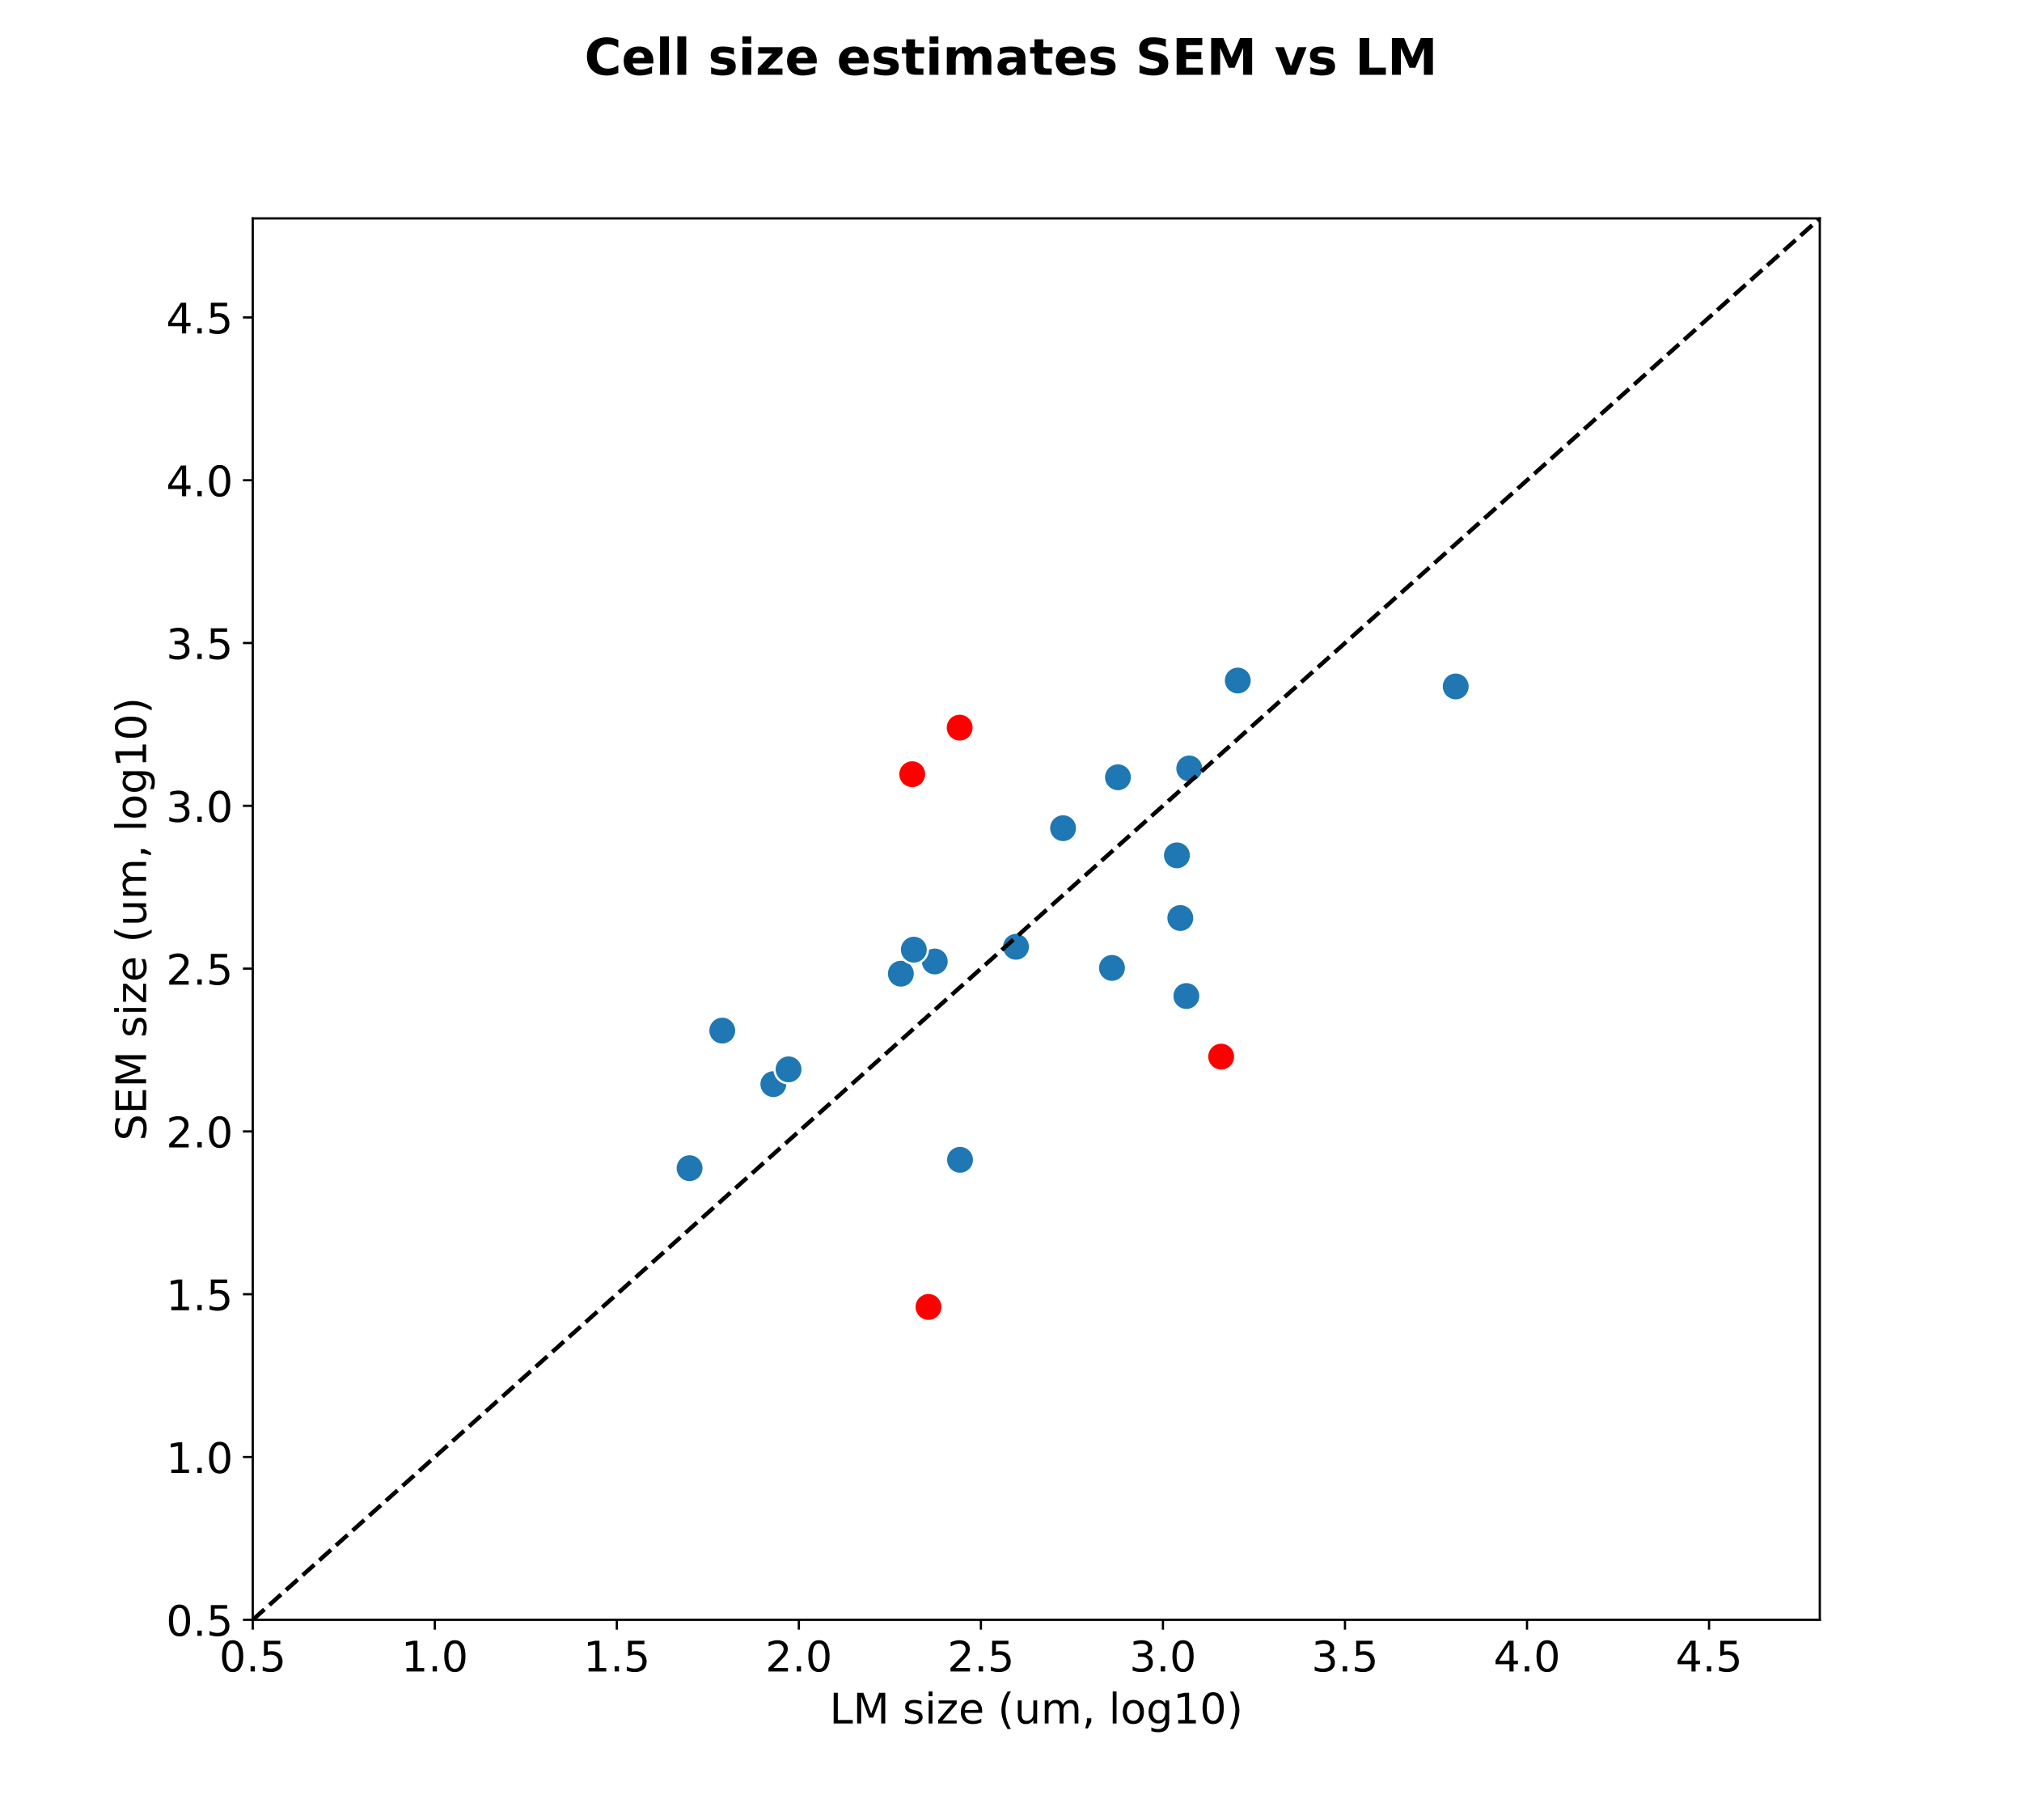
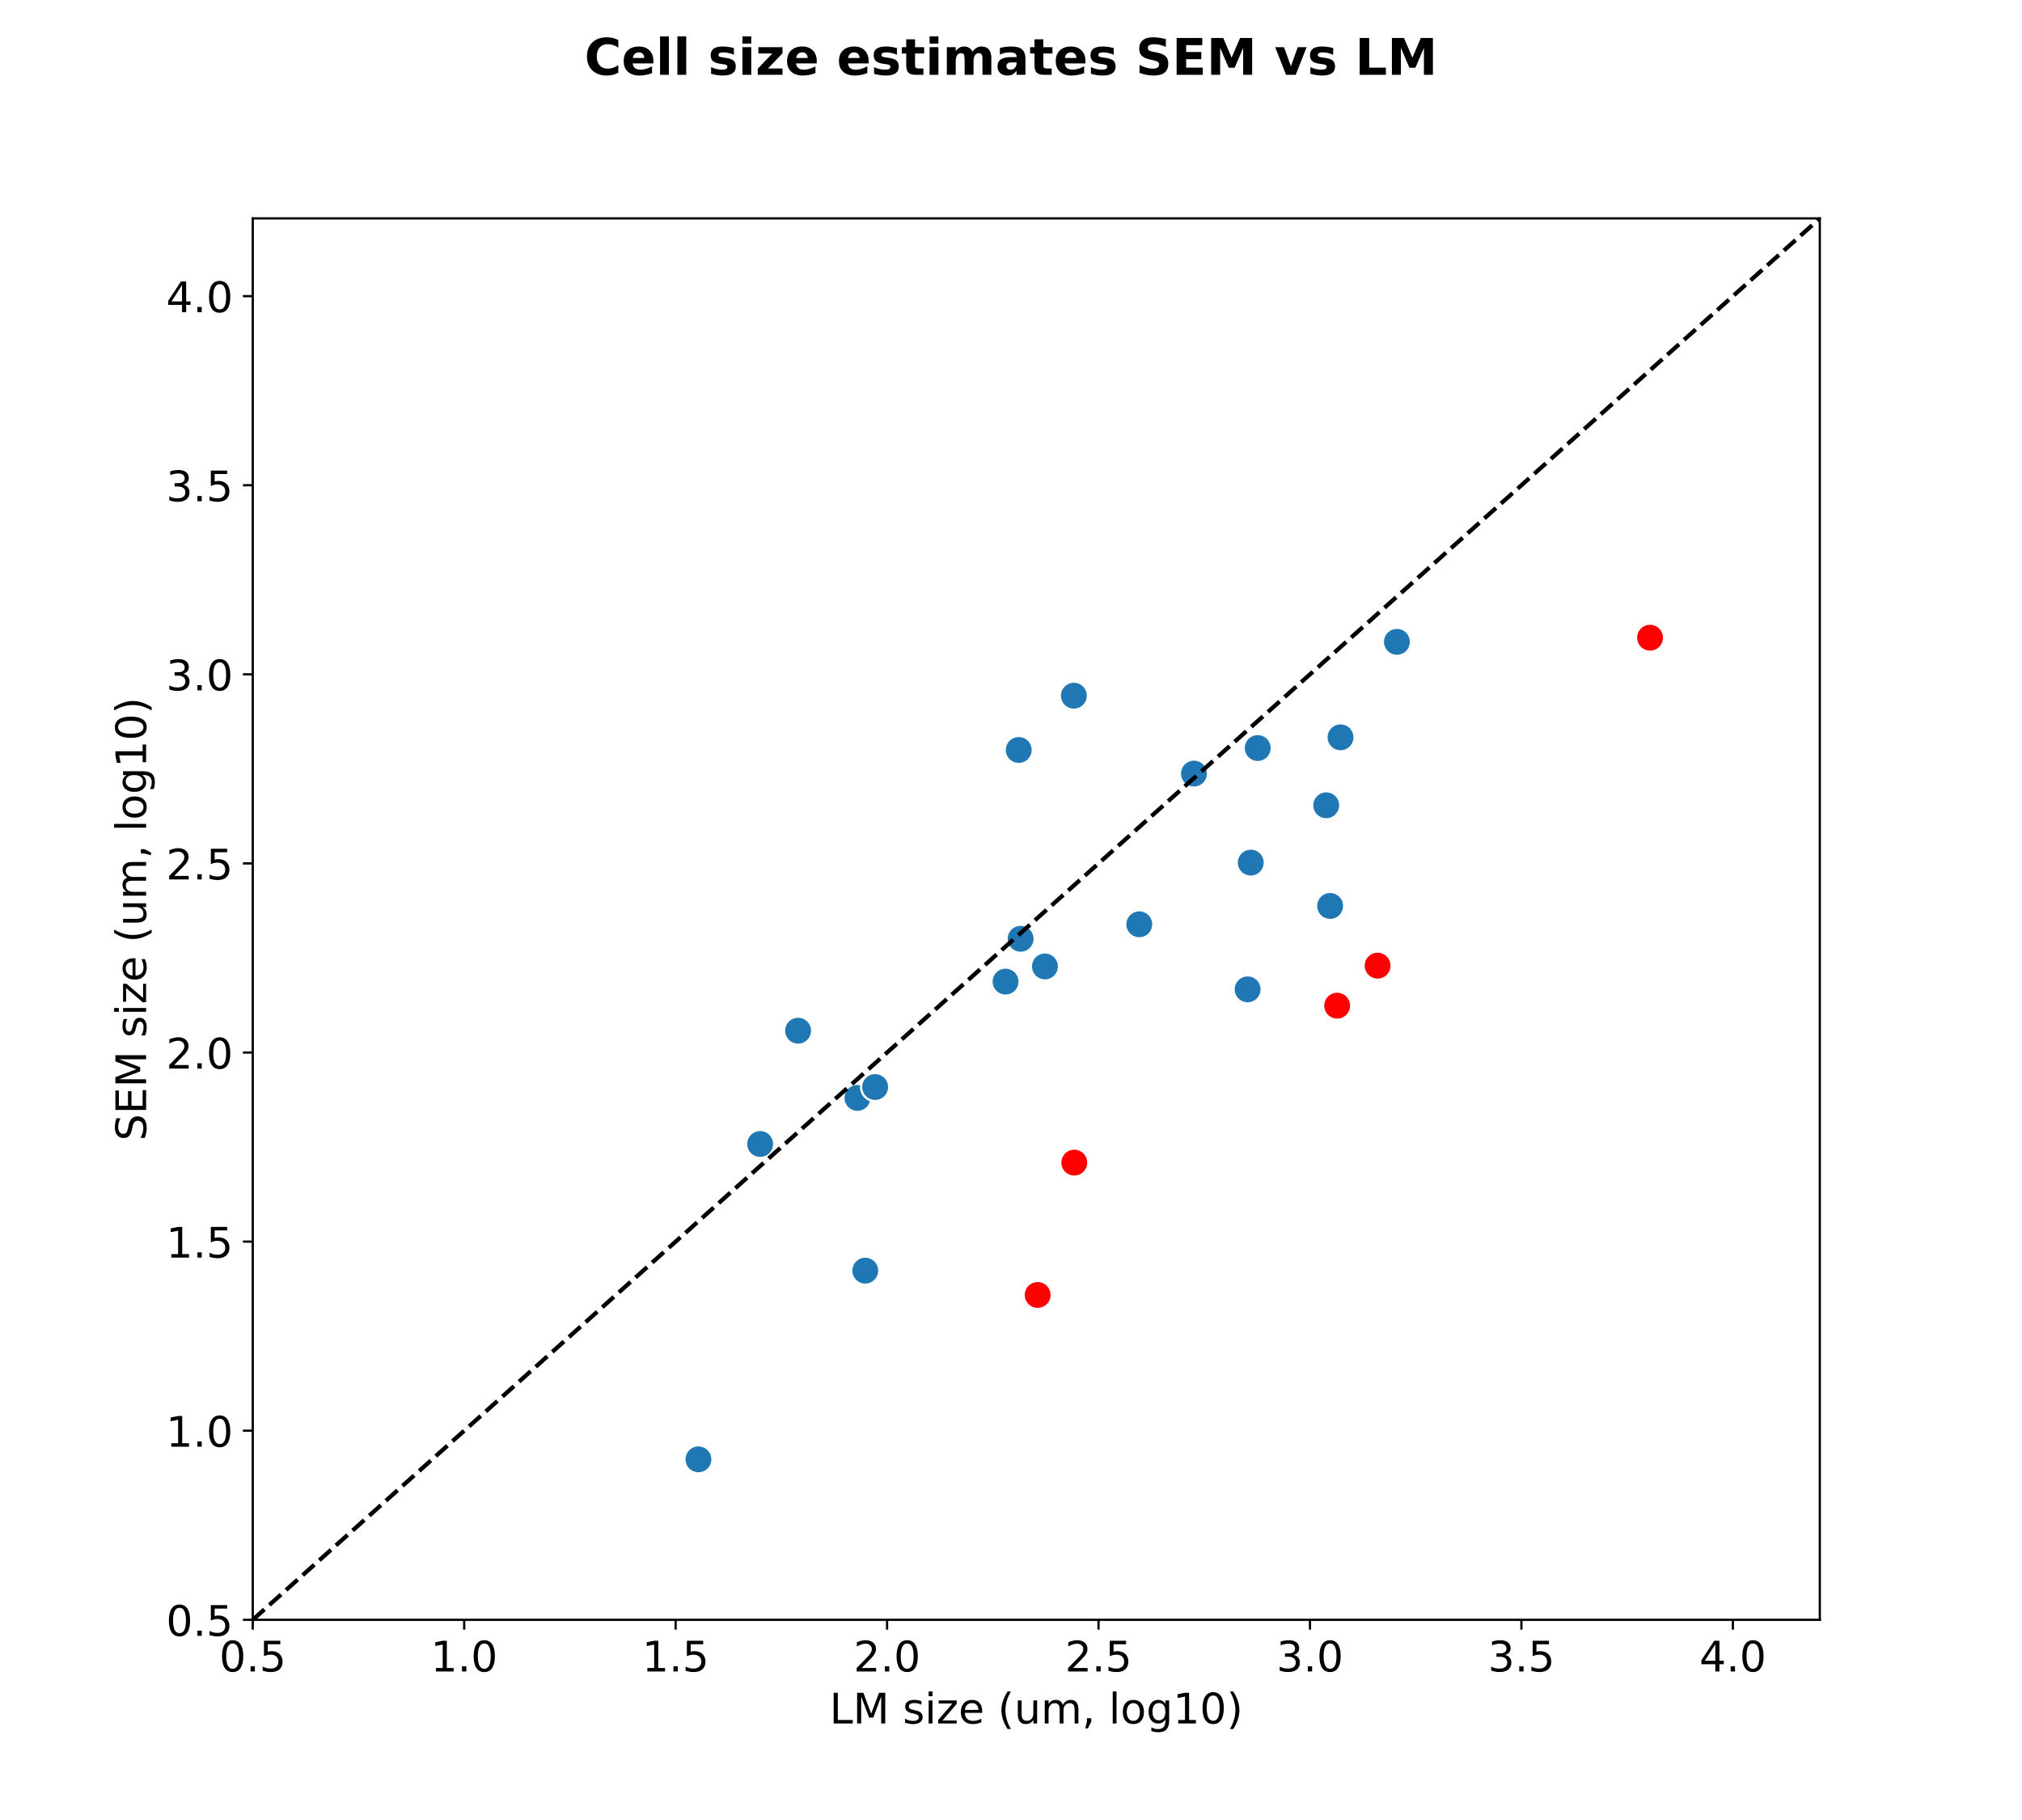
<svg xmlns="http://www.w3.org/2000/svg" xmlns:xlink="http://www.w3.org/1999/xlink" width="720pt" height="648pt" viewBox="0 0 720 648" version="1.1">
  <defs>
    <style type="text/css">*{stroke-linejoin: round; stroke-linecap: butt}</style>
  </defs>
  <g id="figure_1">
    <g id="patch_1">
      <path d="M 0 648  L 720 648  L 720 0  L 0 0  z " style="fill: #ffffff" />
    </g>
    <g id="axes_1">
      <g id="patch_2">
        <path d="M 90 576.72  L 648 576.72  L 648 77.76  L 90 77.76  z " style="fill: #ffffff" />
      </g>
      <g id="PathCollection_1">
        <defs>
-           <path id="m69dee2ffe8" d="M 0 5  C 1.326 5 2.598 4.473 3.536 3.536  C 4.473 2.598 5 1.326 5 0  C 5 -1.326 4.473 -2.598 3.536 -3.536  C 2.598 -4.473 1.326 -5 0 -5  C -1.326 -5 -2.598 -4.473 -3.536 -3.536  C -4.473 -2.598 -5 -1.326 -5 0  C -5 1.326 -4.473 2.598 -3.536 3.536  C -2.598 4.473 -1.326 5 0 5  z " style="stroke: #ffffff; stroke-width: 0.8" />
+           <path id="m8a8ccc64c3" d="M 0 5  C 1.326 5 2.598 4.473 3.536 3.536  C 4.473 2.598 5 1.326 5 0  C 5 -1.326 4.473 -2.598 3.536 -3.536  C 2.598 -4.473 1.326 -5 0 -5  C -1.326 -5 -2.598 -4.473 -3.536 -3.536  C -4.473 -2.598 -5 -1.326 -5 0  C -5 1.326 -4.473 2.598 -3.536 3.536  C -2.598 4.473 -1.326 5 0 5  z " style="stroke: #ffffff; stroke-width: 0.8" />
        </defs>
-         <g clip-path="url(#p05c5d8cd58)">
-           <use xlink:href="#m69dee2ffe8" x="378.539" y="294.872" style="fill: #1f77b4; stroke: #ffffff; stroke-width: 0.8" />
-           <use xlink:href="#m69dee2ffe8" x="320.778" y="346.675" style="fill: #1f77b4; stroke: #ffffff; stroke-width: 0.8" />
-           <use xlink:href="#m69dee2ffe8" x="398.082" y="276.749" style="fill: #1f77b4; stroke: #ffffff; stroke-width: 0.8" />
-           <use xlink:href="#m69dee2ffe8" x="257.183" y="366.94" style="fill: #1f77b4; stroke: #ffffff; stroke-width: 0.8" />
-           <use xlink:href="#m69dee2ffe8" x="245.549" y="415.926" style="fill: #1f77b4; stroke: #ffffff; stroke-width: 0.8" />
-           <use xlink:href="#m69dee2ffe8" x="395.951" y="344.621" style="fill: #1f77b4; stroke: #ffffff; stroke-width: 0.8" />
-           <use xlink:href="#m69dee2ffe8" x="419.079" y="304.543" style="fill: #1f77b4; stroke: #ffffff; stroke-width: 0.8" />
-           <use xlink:href="#m69dee2ffe8" x="361.777" y="337.101" style="fill: #1f77b4; stroke: #ffffff; stroke-width: 0.8" />
-           <use xlink:href="#m69dee2ffe8" x="341.846" y="412.947" style="fill: #1f77b4; stroke: #ffffff; stroke-width: 0.8" />
-           <use xlink:href="#m69dee2ffe8" x="332.855" y="342.33" style="fill: #1f77b4; stroke: #ffffff; stroke-width: 0.8" />
-           <use xlink:href="#m69dee2ffe8" x="420.283" y="326.853" style="fill: #1f77b4; stroke: #ffffff; stroke-width: 0.8" />
-           <use xlink:href="#m69dee2ffe8" x="422.441" y="354.631" style="fill: #1f77b4; stroke: #ffffff; stroke-width: 0.8" />
-           <use xlink:href="#m69dee2ffe8" x="423.47" y="273.603" style="fill: #1f77b4; stroke: #ffffff; stroke-width: 0.8" />
-           <use xlink:href="#m69dee2ffe8" x="440.756" y="242.301" style="fill: #1f77b4; stroke: #ffffff; stroke-width: 0.8" />
-           <use xlink:href="#m69dee2ffe8" x="275.378" y="386.001" style="fill: #1f77b4; stroke: #ffffff; stroke-width: 0.8" />
-           <use xlink:href="#m69dee2ffe8" x="280.798" y="380.737" style="fill: #1f77b4; stroke: #ffffff; stroke-width: 0.8" />
-           <use xlink:href="#m69dee2ffe8" x="325.398" y="338.121" style="fill: #1f77b4; stroke: #ffffff; stroke-width: 0.8" />
-           <use xlink:href="#m69dee2ffe8" x="518.359" y="244.408" style="fill: #1f77b4; stroke: #ffffff; stroke-width: 0.8" />
+         <g clip-path="url(#pa3a0a92447)">
+           <use xlink:href="#m8a8ccc64c3" x="425.149" y="275.432" style="fill: #1f77b4; stroke: #ffffff; stroke-width: 0.8" />
+           <use xlink:href="#m8a8ccc64c3" x="358.057" y="349.494" style="fill: #1f77b4; stroke: #ffffff; stroke-width: 0.8" />
+           <use xlink:href="#m8a8ccc64c3" x="447.85" y="266.337" style="fill: #1f77b4; stroke: #ffffff; stroke-width: 0.8" />
+           <use xlink:href="#m8a8ccc64c3" x="284.19" y="366.979" style="fill: #1f77b4; stroke: #ffffff; stroke-width: 0.8" />
+           <use xlink:href="#m8a8ccc64c3" x="270.676" y="407.308" style="fill: #1f77b4; stroke: #ffffff; stroke-width: 0.8" />
+           <use xlink:href="#m8a8ccc64c3" x="248.697" y="519.59" style="fill: #1f77b4; stroke: #ffffff; stroke-width: 0.8" />
+           <use xlink:href="#m8a8ccc64c3" x="445.374" y="307.128" style="fill: #1f77b4; stroke: #ffffff; stroke-width: 0.8" />
+           <use xlink:href="#m8a8ccc64c3" x="472.239" y="286.723" style="fill: #1f77b4; stroke: #ffffff; stroke-width: 0.8" />
+           <use xlink:href="#m8a8ccc64c3" x="405.68" y="329.09" style="fill: #1f77b4; stroke: #ffffff; stroke-width: 0.8" />
+           <use xlink:href="#m8a8ccc64c3" x="382.387" y="247.698" style="fill: #1f77b4; stroke: #ffffff; stroke-width: 0.8" />
+           <use xlink:href="#m8a8ccc64c3" x="308.107" y="452.404" style="fill: #1f77b4; stroke: #ffffff; stroke-width: 0.8" />
+           <use xlink:href="#m8a8ccc64c3" x="444.263" y="352.254" style="fill: #1f77b4; stroke: #ffffff; stroke-width: 0.8" />
+           <use xlink:href="#m8a8ccc64c3" x="372.085" y="344.093" style="fill: #1f77b4; stroke: #ffffff; stroke-width: 0.8" />
+           <use xlink:href="#m8a8ccc64c3" x="362.757" y="267.024" style="fill: #1f77b4; stroke: #ffffff; stroke-width: 0.8" />
+           <use xlink:href="#m8a8ccc64c3" x="473.636" y="322.557" style="fill: #1f77b4; stroke: #ffffff; stroke-width: 0.8" />
+           <use xlink:href="#m8a8ccc64c3" x="477.339" y="262.521" style="fill: #1f77b4; stroke: #ffffff; stroke-width: 0.8" />
+           <use xlink:href="#m8a8ccc64c3" x="497.416" y="228.522" style="fill: #1f77b4; stroke: #ffffff; stroke-width: 0.8" />
+           <use xlink:href="#m8a8ccc64c3" x="305.324" y="390.908" style="fill: #1f77b4; stroke: #ffffff; stroke-width: 0.8" />
+           <use xlink:href="#m8a8ccc64c3" x="311.62" y="387.03" style="fill: #1f77b4; stroke: #ffffff; stroke-width: 0.8" />
+           <use xlink:href="#m8a8ccc64c3" x="363.424" y="334.254" style="fill: #1f77b4; stroke: #ffffff; stroke-width: 0.8" />
        </g>
      </g>
      <g id="PathCollection_2">
        <defs>
-           <path id="m174269ce14" d="M 0 5  C 1.326 5 2.598 4.473 3.536 3.536  C 4.473 2.598 5 1.326 5 0  C 5 -1.326 4.473 -2.598 3.536 -3.536  C 2.598 -4.473 1.326 -5 0 -5  C -1.326 -5 -2.598 -4.473 -3.536 -3.536  C -4.473 -2.598 -5 -1.326 -5 0  C -5 1.326 -4.473 2.598 -3.536 3.536  C -2.598 4.473 -1.326 5 0 5  z " style="stroke: #ffffff; stroke-width: 0.8" />
+           <path id="ma4d7f40815" d="M 0 5  C 1.326 5 2.598 4.473 3.536 3.536  C 4.473 2.598 5 1.326 5 0  C 5 -1.326 4.473 -2.598 3.536 -3.536  C 2.598 -4.473 1.326 -5 0 -5  C -1.326 -5 -2.598 -4.473 -3.536 -3.536  C -4.473 -2.598 -5 -1.326 -5 0  C -5 1.326 -4.473 2.598 -3.536 3.536  C -2.598 4.473 -1.326 5 0 5  z " style="stroke: #ffffff; stroke-width: 0.8" />
        </defs>
-         <g clip-path="url(#p05c5d8cd58)">
-           <use xlink:href="#m174269ce14" x="330.618" y="465.328" style="fill: #ff0000; stroke: #ffffff; stroke-width: 0.8" />
-           <use xlink:href="#m174269ce14" x="434.841" y="376.207" style="fill: #ff0000; stroke: #ffffff; stroke-width: 0.8" />
-           <use xlink:href="#m174269ce14" x="341.724" y="259.072" style="fill: #ff0000; stroke: #ffffff; stroke-width: 0.8" />
-           <use xlink:href="#m174269ce14" x="324.823" y="275.65" style="fill: #ff0000; stroke: #ffffff; stroke-width: 0.8" />
+         <g clip-path="url(#pa3a0a92447)">
+           <use xlink:href="#ma4d7f40815" x="369.487" y="461.07" style="fill: #ff0000; stroke: #ffffff; stroke-width: 0.8" />
+           <use xlink:href="#ma4d7f40815" x="382.529" y="413.948" style="fill: #ff0000; stroke: #ffffff; stroke-width: 0.8" />
+           <use xlink:href="#ma4d7f40815" x="490.546" y="343.817" style="fill: #ff0000; stroke: #ffffff; stroke-width: 0.8" />
+           <use xlink:href="#ma4d7f40815" x="476.143" y="358.067" style="fill: #ff0000; stroke: #ffffff; stroke-width: 0.8" />
+           <use xlink:href="#ma4d7f40815" x="587.555" y="227.056" style="fill: #ff0000; stroke: #ffffff; stroke-width: 0.8" />
        </g>
      </g>
      <g id="matplotlib.axis_1">
        <g id="xtick_1">
          <g id="line2d_1">
            <defs>
-               <path id="ma0056929ad" d="M 0 0  L 0 3.5  " style="stroke: #000000; stroke-width: 0.8" />
+               <path id="m791c552acb" d="M 0 0  L 0 3.5  " style="stroke: #000000; stroke-width: 0.8" />
            </defs>
            <g>
-               <use xlink:href="#ma0056929ad" x="90" y="576.72" style="stroke: #000000; stroke-width: 0.8" />
+               <use xlink:href="#m791c552acb" x="90" y="576.72" style="stroke: #000000; stroke-width: 0.8" />
            </g>
          </g>
          <g id="text_1">
            <g transform="translate(78.07266 595.1177) scale(0.15 -0.15)">
              <defs>
                <path id="DejaVuSans-30" d="M 2034 4250  Q 1547 4250 1301 3770  Q 1056 3291 1056 2328  Q 1056 1369 1301 889  Q 1547 409 2034 409  Q 2525 409 2770 889  Q 3016 1369 3016 2328  Q 3016 3291 2770 3770  Q 2525 4250 2034 4250  z M 2034 4750  Q 2819 4750 3233 4129  Q 3647 3509 3647 2328  Q 3647 1150 3233 529  Q 2819 -91 2034 -91  Q 1250 -91 836 529  Q 422 1150 422 2328  Q 422 3509 836 4129  Q 1250 4750 2034 4750  z " transform="scale(0.015625)" />
                <path id="DejaVuSans-2e" d="M 684 794  L 1344 794  L 1344 0  L 684 0  L 684 794  z " transform="scale(0.015625)" />
                <path id="DejaVuSans-35" d="M 691 4666  L 3169 4666  L 3169 4134  L 1269 4134  L 1269 2991  Q 1406 3038 1543 3061  Q 1681 3084 1819 3084  Q 2600 3084 3056 2656  Q 3513 2228 3513 1497  Q 3513 744 3044 326  Q 2575 -91 1722 -91  Q 1428 -91 1123 -41  Q 819 9 494 109  L 494 744  Q 775 591 1075 516  Q 1375 441 1709 441  Q 2250 441 2565 725  Q 2881 1009 2881 1497  Q 2881 1984 2565 2268  Q 2250 2553 1709 2553  Q 1456 2553 1204 2497  Q 953 2441 691 2322  L 691 4666  z " transform="scale(0.015625)" />
              </defs>
              <use xlink:href="#DejaVuSans-30" />
              <use xlink:href="#DejaVuSans-2e" x="63.623" />
              <use xlink:href="#DejaVuSans-35" x="95.41" />
            </g>
          </g>
        </g>
        <g id="xtick_2">
          <g id="line2d_2">
            <g>
-               <use xlink:href="#ma0056929ad" x="154.821" y="576.72" style="stroke: #000000; stroke-width: 0.8" />
+               <use xlink:href="#m791c552acb" x="165.292" y="576.72" style="stroke: #000000; stroke-width: 0.8" />
            </g>
          </g>
          <g id="text_2">
-             <g transform="translate(142.8934 595.1177) scale(0.15 -0.15)">
+             <g transform="translate(153.3644 595.1177) scale(0.15 -0.15)">
              <defs>
                <path id="DejaVuSans-31" d="M 794 531  L 1825 531  L 1825 4091  L 703 3866  L 703 4441  L 1819 4666  L 2450 4666  L 2450 531  L 3481 531  L 3481 0  L 794 0  L 794 531  z " transform="scale(0.015625)" />
              </defs>
              <use xlink:href="#DejaVuSans-31" />
              <use xlink:href="#DejaVuSans-2e" x="63.623" />
              <use xlink:href="#DejaVuSans-30" x="95.41" />
            </g>
          </g>
        </g>
        <g id="xtick_3">
          <g id="line2d_3">
            <g>
-               <use xlink:href="#ma0056929ad" x="219.641" y="576.72" style="stroke: #000000; stroke-width: 0.8" />
+               <use xlink:href="#m791c552acb" x="240.584" y="576.72" style="stroke: #000000; stroke-width: 0.8" />
            </g>
          </g>
          <g id="text_3">
-             <g transform="translate(207.7141 595.1177) scale(0.15 -0.15)">
+             <g transform="translate(228.6562 595.1177) scale(0.15 -0.15)">
              <use xlink:href="#DejaVuSans-31" />
              <use xlink:href="#DejaVuSans-2e" x="63.623" />
              <use xlink:href="#DejaVuSans-35" x="95.41" />
            </g>
          </g>
        </g>
        <g id="xtick_4">
          <g id="line2d_4">
            <g>
-               <use xlink:href="#ma0056929ad" x="284.462" y="576.72" style="stroke: #000000; stroke-width: 0.8" />
+               <use xlink:href="#m791c552acb" x="315.875" y="576.72" style="stroke: #000000; stroke-width: 0.8" />
            </g>
          </g>
          <g id="text_4">
-             <g transform="translate(272.5348 595.1177) scale(0.15 -0.15)">
+             <g transform="translate(303.948 595.1177) scale(0.15 -0.15)">
              <defs>
                <path id="DejaVuSans-32" d="M 1228 531  L 3431 531  L 3431 0  L 469 0  L 469 531  Q 828 903 1448 1529  Q 2069 2156 2228 2338  Q 2531 2678 2651 2914  Q 2772 3150 2772 3378  Q 2772 3750 2511 3984  Q 2250 4219 1831 4219  Q 1534 4219 1204 4116  Q 875 4013 500 3803  L 500 4441  Q 881 4594 1212 4672  Q 1544 4750 1819 4750  Q 2544 4750 2975 4387  Q 3406 4025 3406 3419  Q 3406 3131 3298 2873  Q 3191 2616 2906 2266  Q 2828 2175 2409 1742  Q 1991 1309 1228 531  z " transform="scale(0.015625)" />
              </defs>
              <use xlink:href="#DejaVuSans-32" />
              <use xlink:href="#DejaVuSans-2e" x="63.623" />
              <use xlink:href="#DejaVuSans-30" x="95.41" />
            </g>
          </g>
        </g>
        <g id="xtick_5">
          <g id="line2d_5">
            <g>
-               <use xlink:href="#ma0056929ad" x="349.283" y="576.72" style="stroke: #000000; stroke-width: 0.8" />
+               <use xlink:href="#m791c552acb" x="391.167" y="576.72" style="stroke: #000000; stroke-width: 0.8" />
            </g>
          </g>
          <g id="text_5">
-             <g transform="translate(337.3555 595.1177) scale(0.15 -0.15)">
+             <g transform="translate(379.2398 595.1177) scale(0.15 -0.15)">
              <use xlink:href="#DejaVuSans-32" />
              <use xlink:href="#DejaVuSans-2e" x="63.623" />
              <use xlink:href="#DejaVuSans-35" x="95.41" />
            </g>
          </g>
        </g>
        <g id="xtick_6">
          <g id="line2d_6">
            <g>
-               <use xlink:href="#ma0056929ad" x="414.104" y="576.72" style="stroke: #000000; stroke-width: 0.8" />
+               <use xlink:href="#m791c552acb" x="466.459" y="576.72" style="stroke: #000000; stroke-width: 0.8" />
            </g>
          </g>
          <g id="text_6">
-             <g transform="translate(402.1762 595.1177) scale(0.15 -0.15)">
+             <g transform="translate(454.5316 595.1177) scale(0.15 -0.15)">
              <defs>
                <path id="DejaVuSans-33" d="M 2597 2516  Q 3050 2419 3304 2112  Q 3559 1806 3559 1356  Q 3559 666 3084 287  Q 2609 -91 1734 -91  Q 1441 -91 1130 -33  Q 819 25 488 141  L 488 750  Q 750 597 1062 519  Q 1375 441 1716 441  Q 2309 441 2620 675  Q 2931 909 2931 1356  Q 2931 1769 2642 2001  Q 2353 2234 1838 2234  L 1294 2234  L 1294 2753  L 1863 2753  Q 2328 2753 2575 2939  Q 2822 3125 2822 3475  Q 2822 3834 2567 4026  Q 2313 4219 1838 4219  Q 1578 4219 1281 4162  Q 984 4106 628 3988  L 628 4550  Q 988 4650 1302 4700  Q 1616 4750 1894 4750  Q 2613 4750 3031 4423  Q 3450 4097 3450 3541  Q 3450 3153 3228 2886  Q 3006 2619 2597 2516  z " transform="scale(0.015625)" />
              </defs>
              <use xlink:href="#DejaVuSans-33" />
              <use xlink:href="#DejaVuSans-2e" x="63.623" />
              <use xlink:href="#DejaVuSans-30" x="95.41" />
            </g>
          </g>
        </g>
        <g id="xtick_7">
          <g id="line2d_7">
            <g>
-               <use xlink:href="#ma0056929ad" x="478.924" y="576.72" style="stroke: #000000; stroke-width: 0.8" />
+               <use xlink:href="#m791c552acb" x="541.751" y="576.72" style="stroke: #000000; stroke-width: 0.8" />
            </g>
          </g>
          <g id="text_7">
-             <g transform="translate(466.9969 595.1177) scale(0.15 -0.15)">
+             <g transform="translate(529.8234 595.1177) scale(0.15 -0.15)">
              <use xlink:href="#DejaVuSans-33" />
              <use xlink:href="#DejaVuSans-2e" x="63.623" />
              <use xlink:href="#DejaVuSans-35" x="95.41" />
            </g>
          </g>
        </g>
        <g id="xtick_8">
          <g id="line2d_8">
            <g>
-               <use xlink:href="#ma0056929ad" x="543.745" y="576.72" style="stroke: #000000; stroke-width: 0.8" />
+               <use xlink:href="#m791c552acb" x="617.043" y="576.72" style="stroke: #000000; stroke-width: 0.8" />
            </g>
          </g>
          <g id="text_8">
-             <g transform="translate(531.8176 595.1177) scale(0.15 -0.15)">
+             <g transform="translate(605.1152 595.1177) scale(0.15 -0.15)">
              <defs>
                <path id="DejaVuSans-34" d="M 2419 4116  L 825 1625  L 2419 1625  L 2419 4116  z M 2253 4666  L 3047 4666  L 3047 1625  L 3713 1625  L 3713 1100  L 3047 1100  L 3047 0  L 2419 0  L 2419 1100  L 313 1100  L 313 1709  L 2253 4666  z " transform="scale(0.015625)" />
              </defs>
              <use xlink:href="#DejaVuSans-34" />
              <use xlink:href="#DejaVuSans-2e" x="63.623" />
              <use xlink:href="#DejaVuSans-30" x="95.41" />
            </g>
          </g>
        </g>
-         <g id="xtick_9">
-           <g id="line2d_9">
-             <g>
-               <use xlink:href="#ma0056929ad" x="608.566" y="576.72" style="stroke: #000000; stroke-width: 0.8" />
-             </g>
-           </g>
-           <g id="text_9">
-             <g transform="translate(596.6383 595.1177) scale(0.15 -0.15)">
-               <use xlink:href="#DejaVuSans-34" />
-               <use xlink:href="#DejaVuSans-2e" x="63.623" />
-               <use xlink:href="#DejaVuSans-35" x="95.41" />
-             </g>
-           </g>
-         </g>
-         <g id="text_10">
+         <g id="text_9">
          <g transform="translate(295.3852 613.6348) scale(0.15 -0.15)">
            <defs>
              <path id="DejaVuSans-4c" d="M 628 4666  L 1259 4666  L 1259 531  L 3531 531  L 3531 0  L 628 0  L 628 4666  z " transform="scale(0.015625)" />
              <path id="DejaVuSans-4d" d="M 628 4666  L 1569 4666  L 2759 1491  L 3956 4666  L 4897 4666  L 4897 0  L 4281 0  L 4281 4097  L 3078 897  L 2444 897  L 1241 4097  L 1241 0  L 628 0  L 628 4666  z " transform="scale(0.015625)" />
              <path id="DejaVuSans-20" transform="scale(0.015625)" />
              <path id="DejaVuSans-73" d="M 2834 3397  L 2834 2853  Q 2591 2978 2328 3040  Q 2066 3103 1784 3103  Q 1356 3103 1142 2972  Q 928 2841 928 2578  Q 928 2378 1081 2264  Q 1234 2150 1697 2047  L 1894 2003  Q 2506 1872 2764 1633  Q 3022 1394 3022 966  Q 3022 478 2636 193  Q 2250 -91 1575 -91  Q 1294 -91 989 -36  Q 684 19 347 128  L 347 722  Q 666 556 975 473  Q 1284 391 1588 391  Q 1994 391 2212 530  Q 2431 669 2431 922  Q 2431 1156 2273 1281  Q 2116 1406 1581 1522  L 1381 1569  Q 847 1681 609 1914  Q 372 2147 372 2553  Q 372 3047 722 3315  Q 1072 3584 1716 3584  Q 2034 3584 2315 3537  Q 2597 3491 2834 3397  z " transform="scale(0.015625)" />
              <path id="DejaVuSans-69" d="M 603 3500  L 1178 3500  L 1178 0  L 603 0  L 603 3500  z M 603 4863  L 1178 4863  L 1178 4134  L 603 4134  L 603 4863  z " transform="scale(0.015625)" />
              <path id="DejaVuSans-7a" d="M 353 3500  L 3084 3500  L 3084 2975  L 922 459  L 3084 459  L 3084 0  L 275 0  L 275 525  L 2438 3041  L 353 3041  L 353 3500  z " transform="scale(0.015625)" />
              <path id="DejaVuSans-65" d="M 3597 1894  L 3597 1613  L 953 1613  Q 991 1019 1311 708  Q 1631 397 2203 397  Q 2534 397 2845 478  Q 3156 559 3463 722  L 3463 178  Q 3153 47 2828 -22  Q 2503 -91 2169 -91  Q 1331 -91 842 396  Q 353 884 353 1716  Q 353 2575 817 3079  Q 1281 3584 2069 3584  Q 2775 3584 3186 3129  Q 3597 2675 3597 1894  z M 3022 2063  Q 3016 2534 2758 2815  Q 2500 3097 2075 3097  Q 1594 3097 1305 2825  Q 1016 2553 972 2059  L 3022 2063  z " transform="scale(0.015625)" />
              <path id="DejaVuSans-28" d="M 1984 4856  Q 1566 4138 1362 3434  Q 1159 2731 1159 2009  Q 1159 1288 1364 580  Q 1569 -128 1984 -844  L 1484 -844  Q 1016 -109 783 600  Q 550 1309 550 2009  Q 550 2706 781 3412  Q 1013 4119 1484 4856  L 1984 4856  z " transform="scale(0.015625)" />
              <path id="DejaVuSans-75" d="M 544 1381  L 544 3500  L 1119 3500  L 1119 1403  Q 1119 906 1312 657  Q 1506 409 1894 409  Q 2359 409 2629 706  Q 2900 1003 2900 1516  L 2900 3500  L 3475 3500  L 3475 0  L 2900 0  L 2900 538  Q 2691 219 2414 64  Q 2138 -91 1772 -91  Q 1169 -91 856 284  Q 544 659 544 1381  z M 1991 3584  L 1991 3584  z " transform="scale(0.015625)" />
              <path id="DejaVuSans-6d" d="M 3328 2828  Q 3544 3216 3844 3400  Q 4144 3584 4550 3584  Q 5097 3584 5394 3201  Q 5691 2819 5691 2113  L 5691 0  L 5113 0  L 5113 2094  Q 5113 2597 4934 2840  Q 4756 3084 4391 3084  Q 3944 3084 3684 2787  Q 3425 2491 3425 1978  L 3425 0  L 2847 0  L 2847 2094  Q 2847 2600 2669 2842  Q 2491 3084 2119 3084  Q 1678 3084 1418 2786  Q 1159 2488 1159 1978  L 1159 0  L 581 0  L 581 3500  L 1159 3500  L 1159 2956  Q 1356 3278 1631 3431  Q 1906 3584 2284 3584  Q 2666 3584 2933 3390  Q 3200 3197 3328 2828  z " transform="scale(0.015625)" />
              <path id="DejaVuSans-2c" d="M 750 794  L 1409 794  L 1409 256  L 897 -744  L 494 -744  L 750 256  L 750 794  z " transform="scale(0.015625)" />
              <path id="DejaVuSans-6c" d="M 603 4863  L 1178 4863  L 1178 0  L 603 0  L 603 4863  z " transform="scale(0.015625)" />
              <path id="DejaVuSans-6f" d="M 1959 3097  Q 1497 3097 1228 2736  Q 959 2375 959 1747  Q 959 1119 1226 758  Q 1494 397 1959 397  Q 2419 397 2687 759  Q 2956 1122 2956 1747  Q 2956 2369 2687 2733  Q 2419 3097 1959 3097  z M 1959 3584  Q 2709 3584 3137 3096  Q 3566 2609 3566 1747  Q 3566 888 3137 398  Q 2709 -91 1959 -91  Q 1206 -91 779 398  Q 353 888 353 1747  Q 353 2609 779 3096  Q 1206 3584 1959 3584  z " transform="scale(0.015625)" />
              <path id="DejaVuSans-67" d="M 2906 1791  Q 2906 2416 2648 2759  Q 2391 3103 1925 3103  Q 1463 3103 1205 2759  Q 947 2416 947 1791  Q 947 1169 1205 825  Q 1463 481 1925 481  Q 2391 481 2648 825  Q 2906 1169 2906 1791  z M 3481 434  Q 3481 -459 3084 -895  Q 2688 -1331 1869 -1331  Q 1566 -1331 1297 -1286  Q 1028 -1241 775 -1147  L 775 -588  Q 1028 -725 1275 -790  Q 1522 -856 1778 -856  Q 2344 -856 2625 -561  Q 2906 -266 2906 331  L 2906 616  Q 2728 306 2450 153  Q 2172 0 1784 0  Q 1141 0 747 490  Q 353 981 353 1791  Q 353 2603 747 3093  Q 1141 3584 1784 3584  Q 2172 3584 2450 3431  Q 2728 3278 2906 2969  L 2906 3500  L 3481 3500  L 3481 434  z " transform="scale(0.015625)" />
              <path id="DejaVuSans-29" d="M 513 4856  L 1013 4856  Q 1481 4119 1714 3412  Q 1947 2706 1947 2009  Q 1947 1309 1714 600  Q 1481 -109 1013 -844  L 513 -844  Q 928 -128 1133 580  Q 1338 1288 1338 2009  Q 1338 2731 1133 3434  Q 928 4138 513 4856  z " transform="scale(0.015625)" />
            </defs>
            <use xlink:href="#DejaVuSans-4c" />
            <use xlink:href="#DejaVuSans-4d" x="55.713" />
            <use xlink:href="#DejaVuSans-20" x="141.992" />
            <use xlink:href="#DejaVuSans-73" x="173.779" />
            <use xlink:href="#DejaVuSans-69" x="225.879" />
            <use xlink:href="#DejaVuSans-7a" x="253.662" />
            <use xlink:href="#DejaVuSans-65" x="306.152" />
            <use xlink:href="#DejaVuSans-20" x="367.676" />
            <use xlink:href="#DejaVuSans-28" x="399.463" />
            <use xlink:href="#DejaVuSans-75" x="438.477" />
            <use xlink:href="#DejaVuSans-6d" x="501.855" />
            <use xlink:href="#DejaVuSans-2c" x="599.268" />
            <use xlink:href="#DejaVuSans-20" x="631.055" />
            <use xlink:href="#DejaVuSans-6c" x="662.842" />
            <use xlink:href="#DejaVuSans-6f" x="690.625" />
            <use xlink:href="#DejaVuSans-67" x="751.807" />
            <use xlink:href="#DejaVuSans-31" x="815.283" />
            <use xlink:href="#DejaVuSans-30" x="878.906" />
            <use xlink:href="#DejaVuSans-29" x="942.529" />
          </g>
        </g>
      </g>
      <g id="matplotlib.axis_2">
        <g id="ytick_1">
-           <g id="line2d_10">
+           <g id="line2d_9">
            <defs>
-               <path id="mfe7794c6f5" d="M 0 0  L -3.5 0  " style="stroke: #000000; stroke-width: 0.8" />
+               <path id="m65d47fa148" d="M 0 0  L -3.5 0  " style="stroke: #000000; stroke-width: 0.8" />
            </defs>
            <g>
-               <use xlink:href="#mfe7794c6f5" x="90" y="576.72" style="stroke: #000000; stroke-width: 0.8" />
-             </g>
-           </g>
-           <g id="text_11">
+               <use xlink:href="#m65d47fa148" x="90" y="576.72" style="stroke: #000000; stroke-width: 0.8" />
+             </g>
+           </g>
+           <g id="text_10">
            <g transform="translate(59.14531 582.4188) scale(0.15 -0.15)">
              <use xlink:href="#DejaVuSans-30" />
              <use xlink:href="#DejaVuSans-2e" x="63.623" />
              <use xlink:href="#DejaVuSans-35" x="95.41" />
            </g>
          </g>
        </g>
        <g id="ytick_2">
+           <g id="line2d_10">
+             <g>
+               <use xlink:href="#m65d47fa148" x="90" y="509.395" style="stroke: #000000; stroke-width: 0.8" />
+             </g>
+           </g>
+           <g id="text_11">
+             <g transform="translate(59.14531 515.0934) scale(0.15 -0.15)">
+               <use xlink:href="#DejaVuSans-31" />
+               <use xlink:href="#DejaVuSans-2e" x="63.623" />
+               <use xlink:href="#DejaVuSans-30" x="95.41" />
+             </g>
+           </g>
+         </g>
+         <g id="ytick_3">
          <g id="line2d_11">
            <g>
-               <use xlink:href="#mfe7794c6f5" x="90" y="518.758" style="stroke: #000000; stroke-width: 0.8" />
+               <use xlink:href="#m65d47fa148" x="90" y="442.069" style="stroke: #000000; stroke-width: 0.8" />
            </g>
          </g>
          <g id="text_12">
-             <g transform="translate(59.14531 524.4566) scale(0.15 -0.15)">
+             <g transform="translate(59.14531 447.768) scale(0.15 -0.15)">
              <use xlink:href="#DejaVuSans-31" />
              <use xlink:href="#DejaVuSans-2e" x="63.623" />
-               <use xlink:href="#DejaVuSans-30" x="95.41" />
-             </g>
-           </g>
-         </g>
-         <g id="ytick_3">
+               <use xlink:href="#DejaVuSans-35" x="95.41" />
+             </g>
+           </g>
+         </g>
+         <g id="ytick_4">
          <g id="line2d_12">
            <g>
-               <use xlink:href="#mfe7794c6f5" x="90" y="460.795" style="stroke: #000000; stroke-width: 0.8" />
+               <use xlink:href="#m65d47fa148" x="90" y="374.744" style="stroke: #000000; stroke-width: 0.8" />
            </g>
          </g>
          <g id="text_13">
-             <g transform="translate(59.14531 466.4943) scale(0.15 -0.15)">
-               <use xlink:href="#DejaVuSans-31" />
-               <use xlink:href="#DejaVuSans-2e" x="63.623" />
-               <use xlink:href="#DejaVuSans-35" x="95.41" />
-             </g>
-           </g>
-         </g>
-         <g id="ytick_4">
+             <g transform="translate(59.14531 380.4425) scale(0.15 -0.15)">
+               <use xlink:href="#DejaVuSans-32" />
+               <use xlink:href="#DejaVuSans-2e" x="63.623" />
+               <use xlink:href="#DejaVuSans-30" x="95.41" />
+             </g>
+           </g>
+         </g>
+         <g id="ytick_5">
          <g id="line2d_13">
            <g>
-               <use xlink:href="#mfe7794c6f5" x="90" y="402.833" style="stroke: #000000; stroke-width: 0.8" />
+               <use xlink:href="#m65d47fa148" x="90" y="307.418" style="stroke: #000000; stroke-width: 0.8" />
            </g>
          </g>
          <g id="text_14">
-             <g transform="translate(59.14531 408.5321) scale(0.15 -0.15)">
+             <g transform="translate(59.14531 313.1171) scale(0.15 -0.15)">
              <use xlink:href="#DejaVuSans-32" />
              <use xlink:href="#DejaVuSans-2e" x="63.623" />
-               <use xlink:href="#DejaVuSans-30" x="95.41" />
-             </g>
-           </g>
-         </g>
-         <g id="ytick_5">
+               <use xlink:href="#DejaVuSans-35" x="95.41" />
+             </g>
+           </g>
+         </g>
+         <g id="ytick_6">
          <g id="line2d_14">
            <g>
-               <use xlink:href="#mfe7794c6f5" x="90" y="344.871" style="stroke: #000000; stroke-width: 0.8" />
+               <use xlink:href="#m65d47fa148" x="90" y="240.093" style="stroke: #000000; stroke-width: 0.8" />
            </g>
          </g>
          <g id="text_15">
-             <g transform="translate(59.14531 350.5698) scale(0.15 -0.15)">
-               <use xlink:href="#DejaVuSans-32" />
-               <use xlink:href="#DejaVuSans-2e" x="63.623" />
-               <use xlink:href="#DejaVuSans-35" x="95.41" />
-             </g>
-           </g>
-         </g>
-         <g id="ytick_6">
+             <g transform="translate(59.14531 245.7917) scale(0.15 -0.15)">
+               <use xlink:href="#DejaVuSans-33" />
+               <use xlink:href="#DejaVuSans-2e" x="63.623" />
+               <use xlink:href="#DejaVuSans-30" x="95.41" />
+             </g>
+           </g>
+         </g>
+         <g id="ytick_7">
          <g id="line2d_15">
            <g>
-               <use xlink:href="#mfe7794c6f5" x="90" y="286.909" style="stroke: #000000; stroke-width: 0.8" />
+               <use xlink:href="#m65d47fa148" x="90" y="172.767" style="stroke: #000000; stroke-width: 0.8" />
            </g>
          </g>
          <g id="text_16">
-             <g transform="translate(59.14531 292.6076) scale(0.15 -0.15)">
+             <g transform="translate(59.14531 178.4662) scale(0.15 -0.15)">
              <use xlink:href="#DejaVuSans-33" />
              <use xlink:href="#DejaVuSans-2e" x="63.623" />
-               <use xlink:href="#DejaVuSans-30" x="95.41" />
-             </g>
-           </g>
-         </g>
-         <g id="ytick_7">
+               <use xlink:href="#DejaVuSans-35" x="95.41" />
+             </g>
+           </g>
+         </g>
+         <g id="ytick_8">
          <g id="line2d_16">
            <g>
-               <use xlink:href="#mfe7794c6f5" x="90" y="228.946" style="stroke: #000000; stroke-width: 0.8" />
+               <use xlink:href="#m65d47fa148" x="90" y="105.442" style="stroke: #000000; stroke-width: 0.8" />
            </g>
          </g>
          <g id="text_17">
-             <g transform="translate(59.14531 234.6453) scale(0.15 -0.15)">
-               <use xlink:href="#DejaVuSans-33" />
-               <use xlink:href="#DejaVuSans-2e" x="63.623" />
-               <use xlink:href="#DejaVuSans-35" x="95.41" />
-             </g>
-           </g>
-         </g>
-         <g id="ytick_8">
-           <g id="line2d_17">
-             <g>
-               <use xlink:href="#mfe7794c6f5" x="90" y="170.984" style="stroke: #000000; stroke-width: 0.8" />
-             </g>
-           </g>
-           <g id="text_18">
-             <g transform="translate(59.14531 176.683) scale(0.15 -0.15)">
+             <g transform="translate(59.14531 111.1408) scale(0.15 -0.15)">
              <use xlink:href="#DejaVuSans-34" />
              <use xlink:href="#DejaVuSans-2e" x="63.623" />
              <use xlink:href="#DejaVuSans-30" x="95.41" />
            </g>
          </g>
        </g>
-         <g id="ytick_9">
-           <g id="line2d_18">
-             <g>
-               <use xlink:href="#mfe7794c6f5" x="90" y="113.022" style="stroke: #000000; stroke-width: 0.8" />
-             </g>
-           </g>
-           <g id="text_19">
-             <g transform="translate(59.14531 118.7208) scale(0.15 -0.15)">
-               <use xlink:href="#DejaVuSans-34" />
-               <use xlink:href="#DejaVuSans-2e" x="63.623" />
-               <use xlink:href="#DejaVuSans-35" x="95.41" />
-             </g>
-           </g>
-         </g>
-         <g id="text_20">
+         <g id="text_18">
          <g transform="translate(52.02578 406.1763) rotate(-90) scale(0.15 -0.15)">
            <defs>
              <path id="DejaVuSans-53" d="M 3425 4513  L 3425 3897  Q 3066 4069 2747 4153  Q 2428 4238 2131 4238  Q 1616 4238 1336 4038  Q 1056 3838 1056 3469  Q 1056 3159 1242 3001  Q 1428 2844 1947 2747  L 2328 2669  Q 3034 2534 3370 2195  Q 3706 1856 3706 1288  Q 3706 609 3251 259  Q 2797 -91 1919 -91  Q 1588 -91 1214 -16  Q 841 59 441 206  L 441 856  Q 825 641 1194 531  Q 1563 422 1919 422  Q 2459 422 2753 634  Q 3047 847 3047 1241  Q 3047 1584 2836 1778  Q 2625 1972 2144 2069  L 1759 2144  Q 1053 2284 737 2584  Q 422 2884 422 3419  Q 422 4038 858 4394  Q 1294 4750 2059 4750  Q 2388 4750 2728 4690  Q 3069 4631 3425 4513  z " transform="scale(0.015625)" />
              <path id="DejaVuSans-45" d="M 628 4666  L 3578 4666  L 3578 4134  L 1259 4134  L 1259 2753  L 3481 2753  L 3481 2222  L 1259 2222  L 1259 531  L 3634 531  L 3634 0  L 628 0  L 628 4666  z " transform="scale(0.015625)" />
            </defs>
            <use xlink:href="#DejaVuSans-53" />
            <use xlink:href="#DejaVuSans-45" x="63.477" />
            <use xlink:href="#DejaVuSans-4d" x="126.66" />
            <use xlink:href="#DejaVuSans-20" x="212.939" />
            <use xlink:href="#DejaVuSans-73" x="244.727" />
            <use xlink:href="#DejaVuSans-69" x="296.826" />
            <use xlink:href="#DejaVuSans-7a" x="324.609" />
            <use xlink:href="#DejaVuSans-65" x="377.1" />
            <use xlink:href="#DejaVuSans-20" x="438.623" />
            <use xlink:href="#DejaVuSans-28" x="470.41" />
            <use xlink:href="#DejaVuSans-75" x="509.424" />
            <use xlink:href="#DejaVuSans-6d" x="572.803" />
            <use xlink:href="#DejaVuSans-2c" x="670.215" />
            <use xlink:href="#DejaVuSans-20" x="702.002" />
            <use xlink:href="#DejaVuSans-6c" x="733.789" />
            <use xlink:href="#DejaVuSans-6f" x="761.572" />
            <use xlink:href="#DejaVuSans-67" x="822.754" />
            <use xlink:href="#DejaVuSans-31" x="886.23" />
            <use xlink:href="#DejaVuSans-30" x="949.854" />
            <use xlink:href="#DejaVuSans-29" x="1013.477" />
          </g>
        </g>
      </g>
-       <g id="line2d_19">
-         <path d="M 90 576.72  L 648 77.76  " clip-path="url(#p05c5d8cd58)" style="fill: none; stroke-dasharray: 5.55,2.4; stroke-dashoffset: 0; stroke: #000000; stroke-width: 1.5" />
+       <g id="line2d_17">
+         <path d="M 90 576.72  L 648 77.76  " clip-path="url(#pa3a0a92447)" style="fill: none; stroke-dasharray: 5.55,2.4; stroke-dashoffset: 0; stroke: #000000; stroke-width: 1.5" />
      </g>
      <g id="patch_3">
        <path d="M 90 576.72  L 90 77.76  " style="fill: none; stroke: #000000; stroke-width: 0.8; stroke-linejoin: miter; stroke-linecap: square" />
      </g>
      <g id="patch_4">
        <path d="M 648 576.72  L 648 77.76  " style="fill: none; stroke: #000000; stroke-width: 0.8; stroke-linejoin: miter; stroke-linecap: square" />
      </g>
      <g id="patch_5">
        <path d="M 90 576.72  L 648 576.72  " style="fill: none; stroke: #000000; stroke-width: 0.8; stroke-linejoin: miter; stroke-linecap: square" />
      </g>
      <g id="patch_6">
        <path d="M 90 77.76  L 648 77.76  " style="fill: none; stroke: #000000; stroke-width: 0.8; stroke-linejoin: miter; stroke-linecap: square" />
      </g>
    </g>
-     <g id="text_21">
+     <g id="text_19">
      <g transform="translate(208.1067 26.63719) scale(0.18 -0.18)">
        <defs>
          <path id="DejaVuSans-Bold-43" d="M 4288 256  Q 3956 84 3597 -3  Q 3238 -91 2847 -91  Q 1681 -91 1000 561  Q 319 1213 319 2328  Q 319 3447 1000 4098  Q 1681 4750 2847 4750  Q 3238 4750 3597 4662  Q 3956 4575 4288 4403  L 4288 3438  Q 3953 3666 3628 3772  Q 3303 3878 2944 3878  Q 2300 3878 1931 3465  Q 1563 3053 1563 2328  Q 1563 1606 1931 1193  Q 2300 781 2944 781  Q 3303 781 3628 887  Q 3953 994 4288 1222  L 4288 256  z " transform="scale(0.015625)" />
          <path id="DejaVuSans-Bold-65" d="M 4031 1759  L 4031 1441  L 1416 1441  Q 1456 1047 1700 850  Q 1944 653 2381 653  Q 2734 653 3104 758  Q 3475 863 3866 1075  L 3866 213  Q 3469 63 3072 -14  Q 2675 -91 2278 -91  Q 1328 -91 801 392  Q 275 875 275 1747  Q 275 2603 792 3093  Q 1309 3584 2216 3584  Q 3041 3584 3536 3087  Q 4031 2591 4031 1759  z M 2881 2131  Q 2881 2450 2695 2645  Q 2509 2841 2209 2841  Q 1884 2841 1681 2658  Q 1478 2475 1428 2131  L 2881 2131  z " transform="scale(0.015625)" />
          <path id="DejaVuSans-Bold-6c" d="M 538 4863  L 1656 4863  L 1656 0  L 538 0  L 538 4863  z " transform="scale(0.015625)" />
          <path id="DejaVuSans-Bold-20" transform="scale(0.015625)" />
          <path id="DejaVuSans-Bold-73" d="M 3272 3391  L 3272 2541  Q 2913 2691 2578 2766  Q 2244 2841 1947 2841  Q 1628 2841 1473 2761  Q 1319 2681 1319 2516  Q 1319 2381 1436 2309  Q 1553 2238 1856 2203  L 2053 2175  Q 2913 2066 3209 1816  Q 3506 1566 3506 1031  Q 3506 472 3093 190  Q 2681 -91 1863 -91  Q 1516 -91 1145 -36  Q 775 19 384 128  L 384 978  Q 719 816 1070 734  Q 1422 653 1784 653  Q 2113 653 2278 743  Q 2444 834 2444 1013  Q 2444 1163 2330 1236  Q 2216 1309 1875 1350  L 1678 1375  Q 931 1469 631 1722  Q 331 1975 331 2491  Q 331 3047 712 3315  Q 1094 3584 1881 3584  Q 2191 3584 2531 3537  Q 2872 3491 3272 3391  z " transform="scale(0.015625)" />
          <path id="DejaVuSans-Bold-69" d="M 538 3500  L 1656 3500  L 1656 0  L 538 0  L 538 3500  z M 538 4863  L 1656 4863  L 1656 3950  L 538 3950  L 538 4863  z " transform="scale(0.015625)" />
          <path id="DejaVuSans-Bold-7a" d="M 366 3500  L 3419 3500  L 3419 2719  L 1575 800  L 3419 800  L 3419 0  L 288 0  L 288 781  L 2131 2700  L 366 2700  L 366 3500  z " transform="scale(0.015625)" />
          <path id="DejaVuSans-Bold-74" d="M 1759 4494  L 1759 3500  L 2913 3500  L 2913 2700  L 1759 2700  L 1759 1216  Q 1759 972 1856 886  Q 1953 800 2241 800  L 2816 800  L 2816 0  L 1856 0  Q 1194 0 917 276  Q 641 553 641 1216  L 641 2700  L 84 2700  L 84 3500  L 641 3500  L 641 4494  L 1759 4494  z " transform="scale(0.015625)" />
          <path id="DejaVuSans-Bold-6d" d="M 3781 2919  Q 3994 3244 4286 3414  Q 4578 3584 4928 3584  Q 5531 3584 5847 3212  Q 6163 2841 6163 2131  L 6163 0  L 5038 0  L 5038 1825  Q 5041 1866 5042 1909  Q 5044 1953 5044 2034  Q 5044 2406 4934 2573  Q 4825 2741 4581 2741  Q 4263 2741 4089 2478  Q 3916 2216 3909 1719  L 3909 0  L 2784 0  L 2784 1825  Q 2784 2406 2684 2573  Q 2584 2741 2328 2741  Q 2006 2741 1831 2477  Q 1656 2213 1656 1722  L 1656 0  L 531 0  L 531 3500  L 1656 3500  L 1656 2988  Q 1863 3284 2130 3434  Q 2397 3584 2719 3584  Q 3081 3584 3359 3409  Q 3638 3234 3781 2919  z " transform="scale(0.015625)" />
          <path id="DejaVuSans-Bold-61" d="M 2106 1575  Q 1756 1575 1579 1456  Q 1403 1338 1403 1106  Q 1403 894 1545 773  Q 1688 653 1941 653  Q 2256 653 2472 879  Q 2688 1106 2688 1447  L 2688 1575  L 2106 1575  z M 3816 1997  L 3816 0  L 2688 0  L 2688 519  Q 2463 200 2181 54  Q 1900 -91 1497 -91  Q 953 -91 614 226  Q 275 544 275 1050  Q 275 1666 698 1953  Q 1122 2241 2028 2241  L 2688 2241  L 2688 2328  Q 2688 2594 2478 2717  Q 2269 2841 1825 2841  Q 1466 2841 1156 2769  Q 847 2697 581 2553  L 581 3406  Q 941 3494 1303 3539  Q 1666 3584 2028 3584  Q 2975 3584 3395 3211  Q 3816 2838 3816 1997  z " transform="scale(0.015625)" />
          <path id="DejaVuSans-Bold-53" d="M 3834 4519  L 3834 3531  Q 3450 3703 3084 3790  Q 2719 3878 2394 3878  Q 1963 3878 1756 3759  Q 1550 3641 1550 3391  Q 1550 3203 1689 3098  Q 1828 2994 2194 2919  L 2706 2816  Q 3484 2659 3812 2340  Q 4141 2022 4141 1434  Q 4141 663 3683 286  Q 3225 -91 2284 -91  Q 1841 -91 1394 -6  Q 947 78 500 244  L 500 1259  Q 947 1022 1364 901  Q 1781 781 2169 781  Q 2563 781 2772 912  Q 2981 1044 2981 1288  Q 2981 1506 2839 1625  Q 2697 1744 2272 1838  L 1806 1941  Q 1106 2091 782 2419  Q 459 2747 459 3303  Q 459 4000 909 4375  Q 1359 4750 2203 4750  Q 2588 4750 2994 4692  Q 3400 4634 3834 4519  z " transform="scale(0.015625)" />
          <path id="DejaVuSans-Bold-45" d="M 588 4666  L 3834 4666  L 3834 3756  L 1791 3756  L 1791 2888  L 3713 2888  L 3713 1978  L 1791 1978  L 1791 909  L 3903 909  L 3903 0  L 588 0  L 588 4666  z " transform="scale(0.015625)" />
          <path id="DejaVuSans-Bold-4d" d="M 588 4666  L 2119 4666  L 3181 2169  L 4250 4666  L 5778 4666  L 5778 0  L 4641 0  L 4641 3413  L 3566 897  L 2803 897  L 1728 3413  L 1728 0  L 588 0  L 588 4666  z " transform="scale(0.015625)" />
          <path id="DejaVuSans-Bold-76" d="M 97 3500  L 1216 3500  L 2088 1081  L 2956 3500  L 4078 3500  L 2700 0  L 1472 0  L 97 3500  z " transform="scale(0.015625)" />
          <path id="DejaVuSans-Bold-4c" d="M 588 4666  L 1791 4666  L 1791 909  L 3903 909  L 3903 0  L 588 0  L 588 4666  z " transform="scale(0.015625)" />
        </defs>
        <use xlink:href="#DejaVuSans-Bold-43" />
        <use xlink:href="#DejaVuSans-Bold-65" x="73.389" />
        <use xlink:href="#DejaVuSans-Bold-6c" x="141.211" />
        <use xlink:href="#DejaVuSans-Bold-6c" x="175.488" />
        <use xlink:href="#DejaVuSans-Bold-20" x="209.766" />
        <use xlink:href="#DejaVuSans-Bold-73" x="244.58" />
        <use xlink:href="#DejaVuSans-Bold-69" x="304.102" />
        <use xlink:href="#DejaVuSans-Bold-7a" x="338.379" />
        <use xlink:href="#DejaVuSans-Bold-65" x="396.582" />
        <use xlink:href="#DejaVuSans-Bold-20" x="464.404" />
        <use xlink:href="#DejaVuSans-Bold-65" x="499.219" />
        <use xlink:href="#DejaVuSans-Bold-73" x="567.041" />
        <use xlink:href="#DejaVuSans-Bold-74" x="626.562" />
        <use xlink:href="#DejaVuSans-Bold-69" x="674.365" />
        <use xlink:href="#DejaVuSans-Bold-6d" x="708.643" />
        <use xlink:href="#DejaVuSans-Bold-61" x="812.842" />
        <use xlink:href="#DejaVuSans-Bold-74" x="880.322" />
        <use xlink:href="#DejaVuSans-Bold-65" x="928.125" />
        <use xlink:href="#DejaVuSans-Bold-73" x="995.947" />
        <use xlink:href="#DejaVuSans-Bold-20" x="1055.469" />
        <use xlink:href="#DejaVuSans-Bold-53" x="1090.283" />
        <use xlink:href="#DejaVuSans-Bold-45" x="1162.305" />
        <use xlink:href="#DejaVuSans-Bold-4d" x="1230.615" />
        <use xlink:href="#DejaVuSans-Bold-20" x="1330.127" />
        <use xlink:href="#DejaVuSans-Bold-76" x="1364.941" />
        <use xlink:href="#DejaVuSans-Bold-73" x="1430.127" />
        <use xlink:href="#DejaVuSans-Bold-20" x="1489.648" />
        <use xlink:href="#DejaVuSans-Bold-4c" x="1524.463" />
        <use xlink:href="#DejaVuSans-Bold-4d" x="1588.184" />
      </g>
    </g>
  </g>
  <defs>
-     <clipPath id="p05c5d8cd58">
+     <clipPath id="pa3a0a92447">
      <rect x="90" y="77.76" width="558" height="498.96" />
    </clipPath>
  </defs>
</svg>
